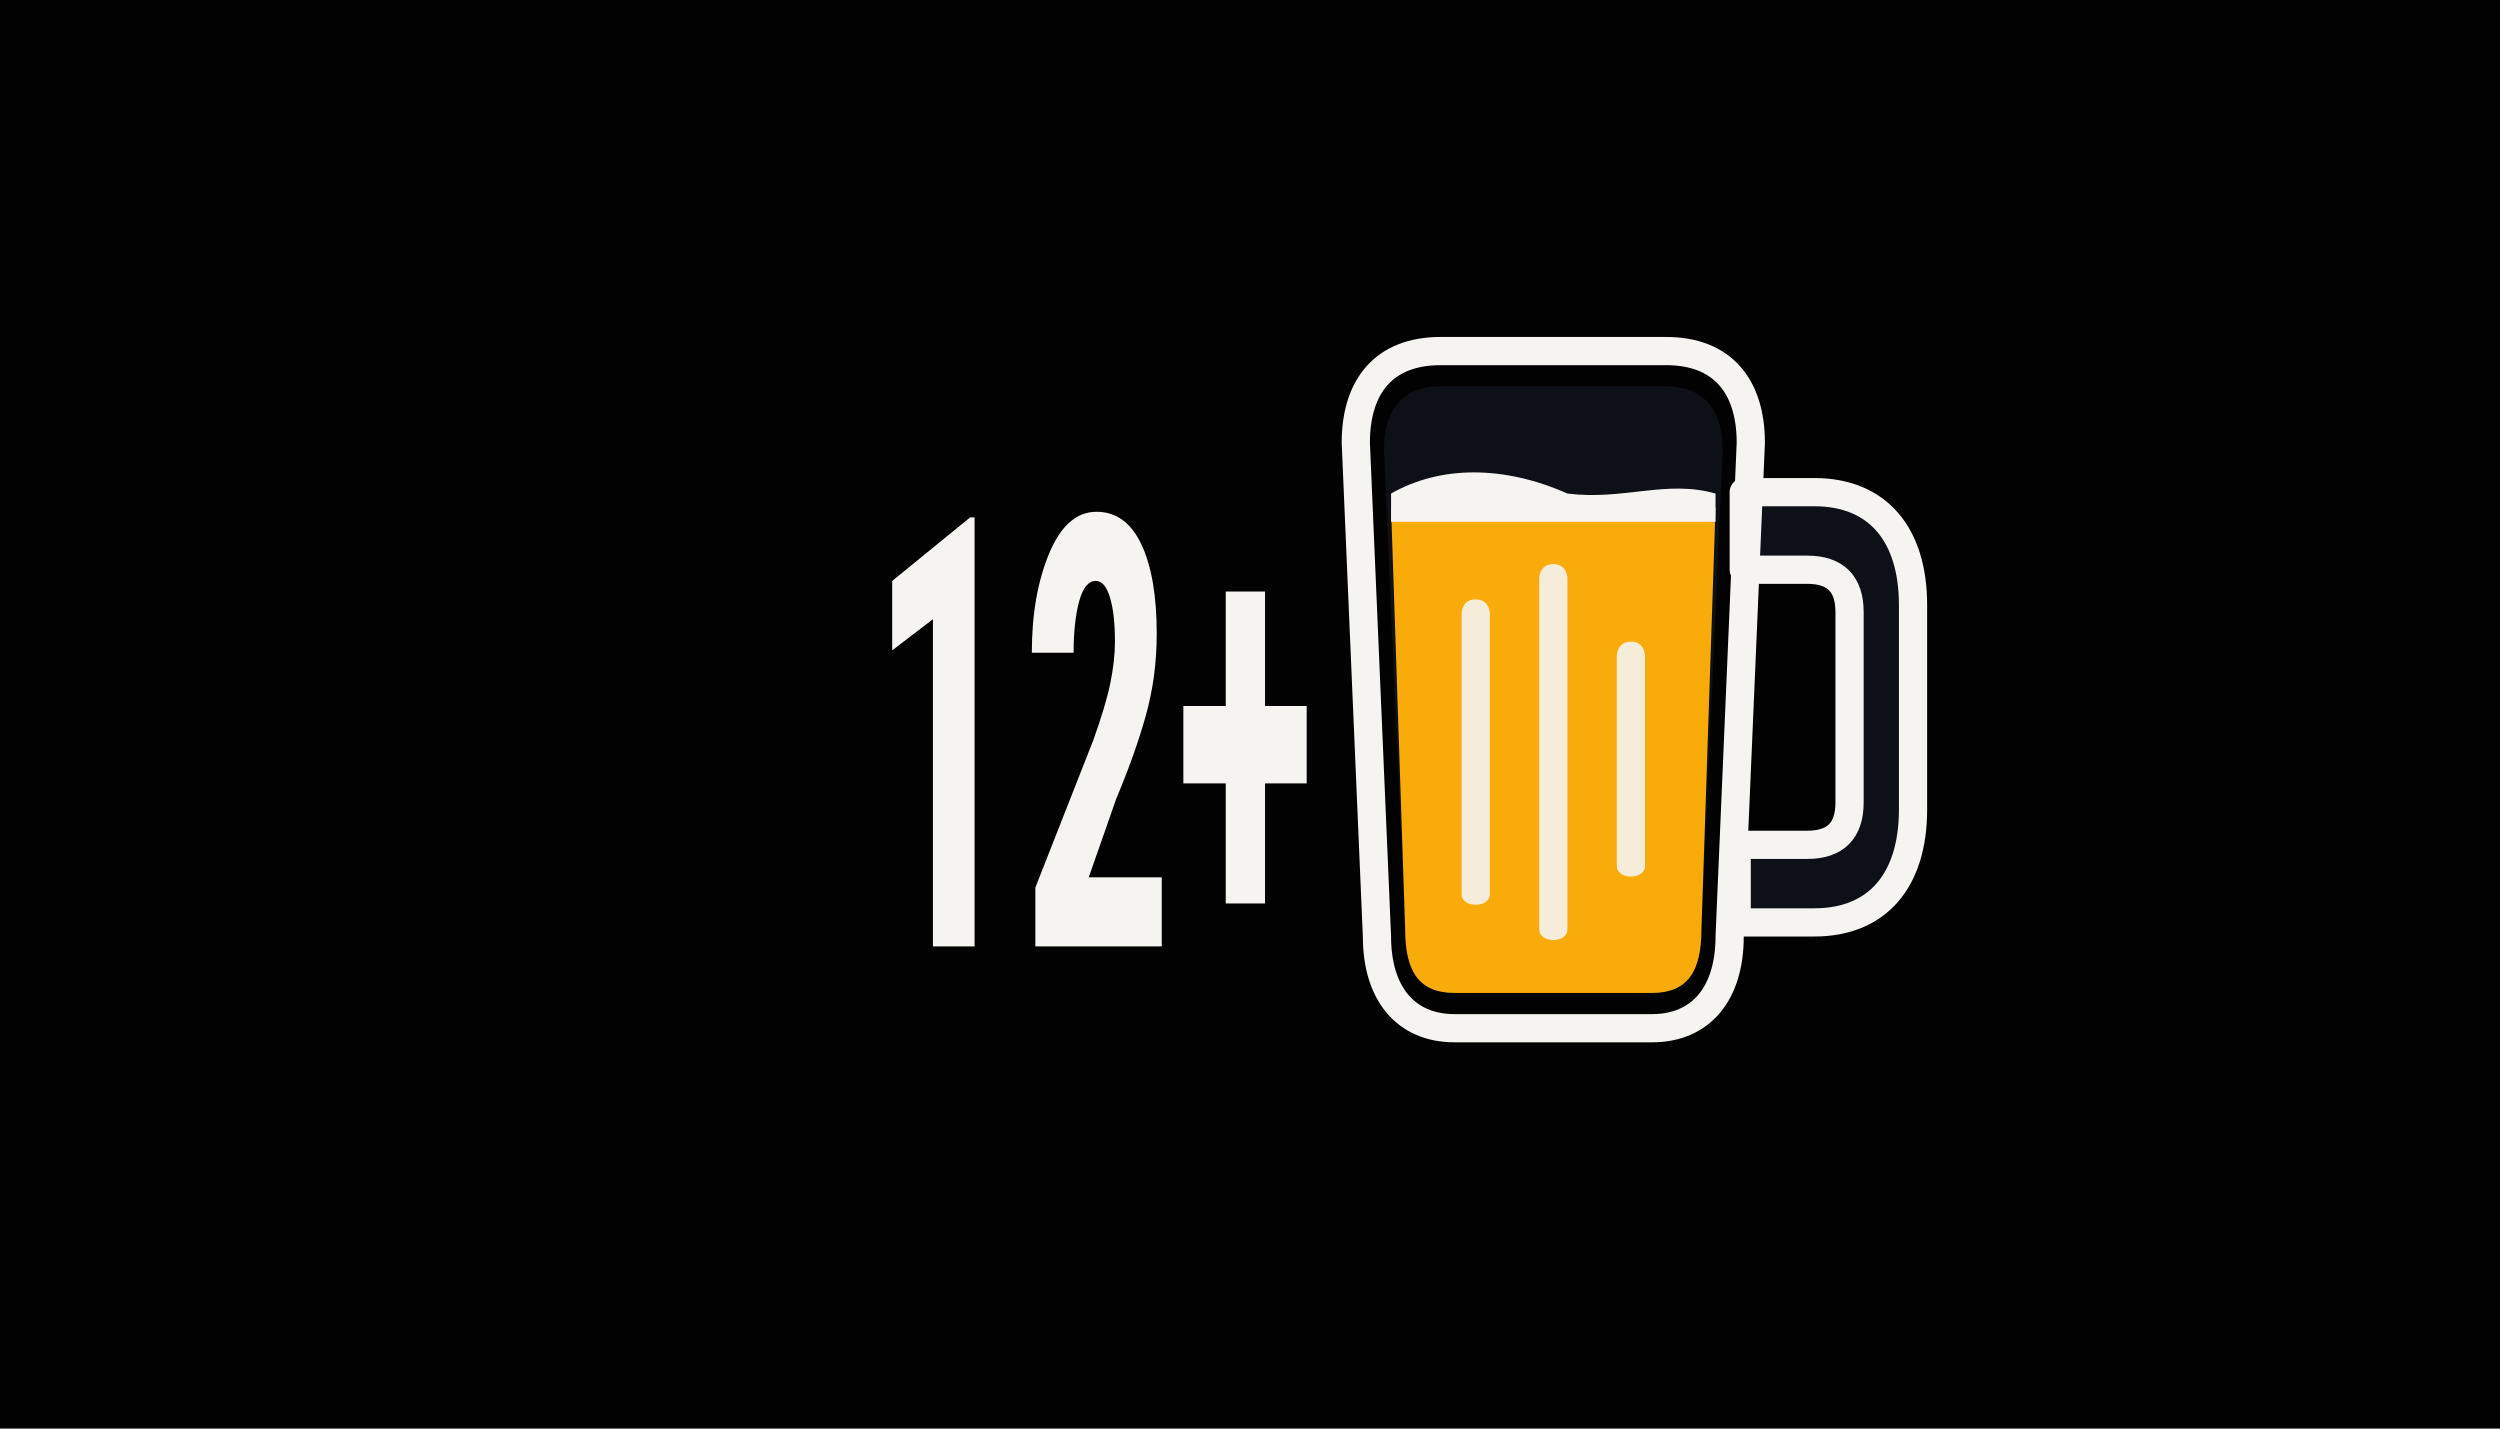
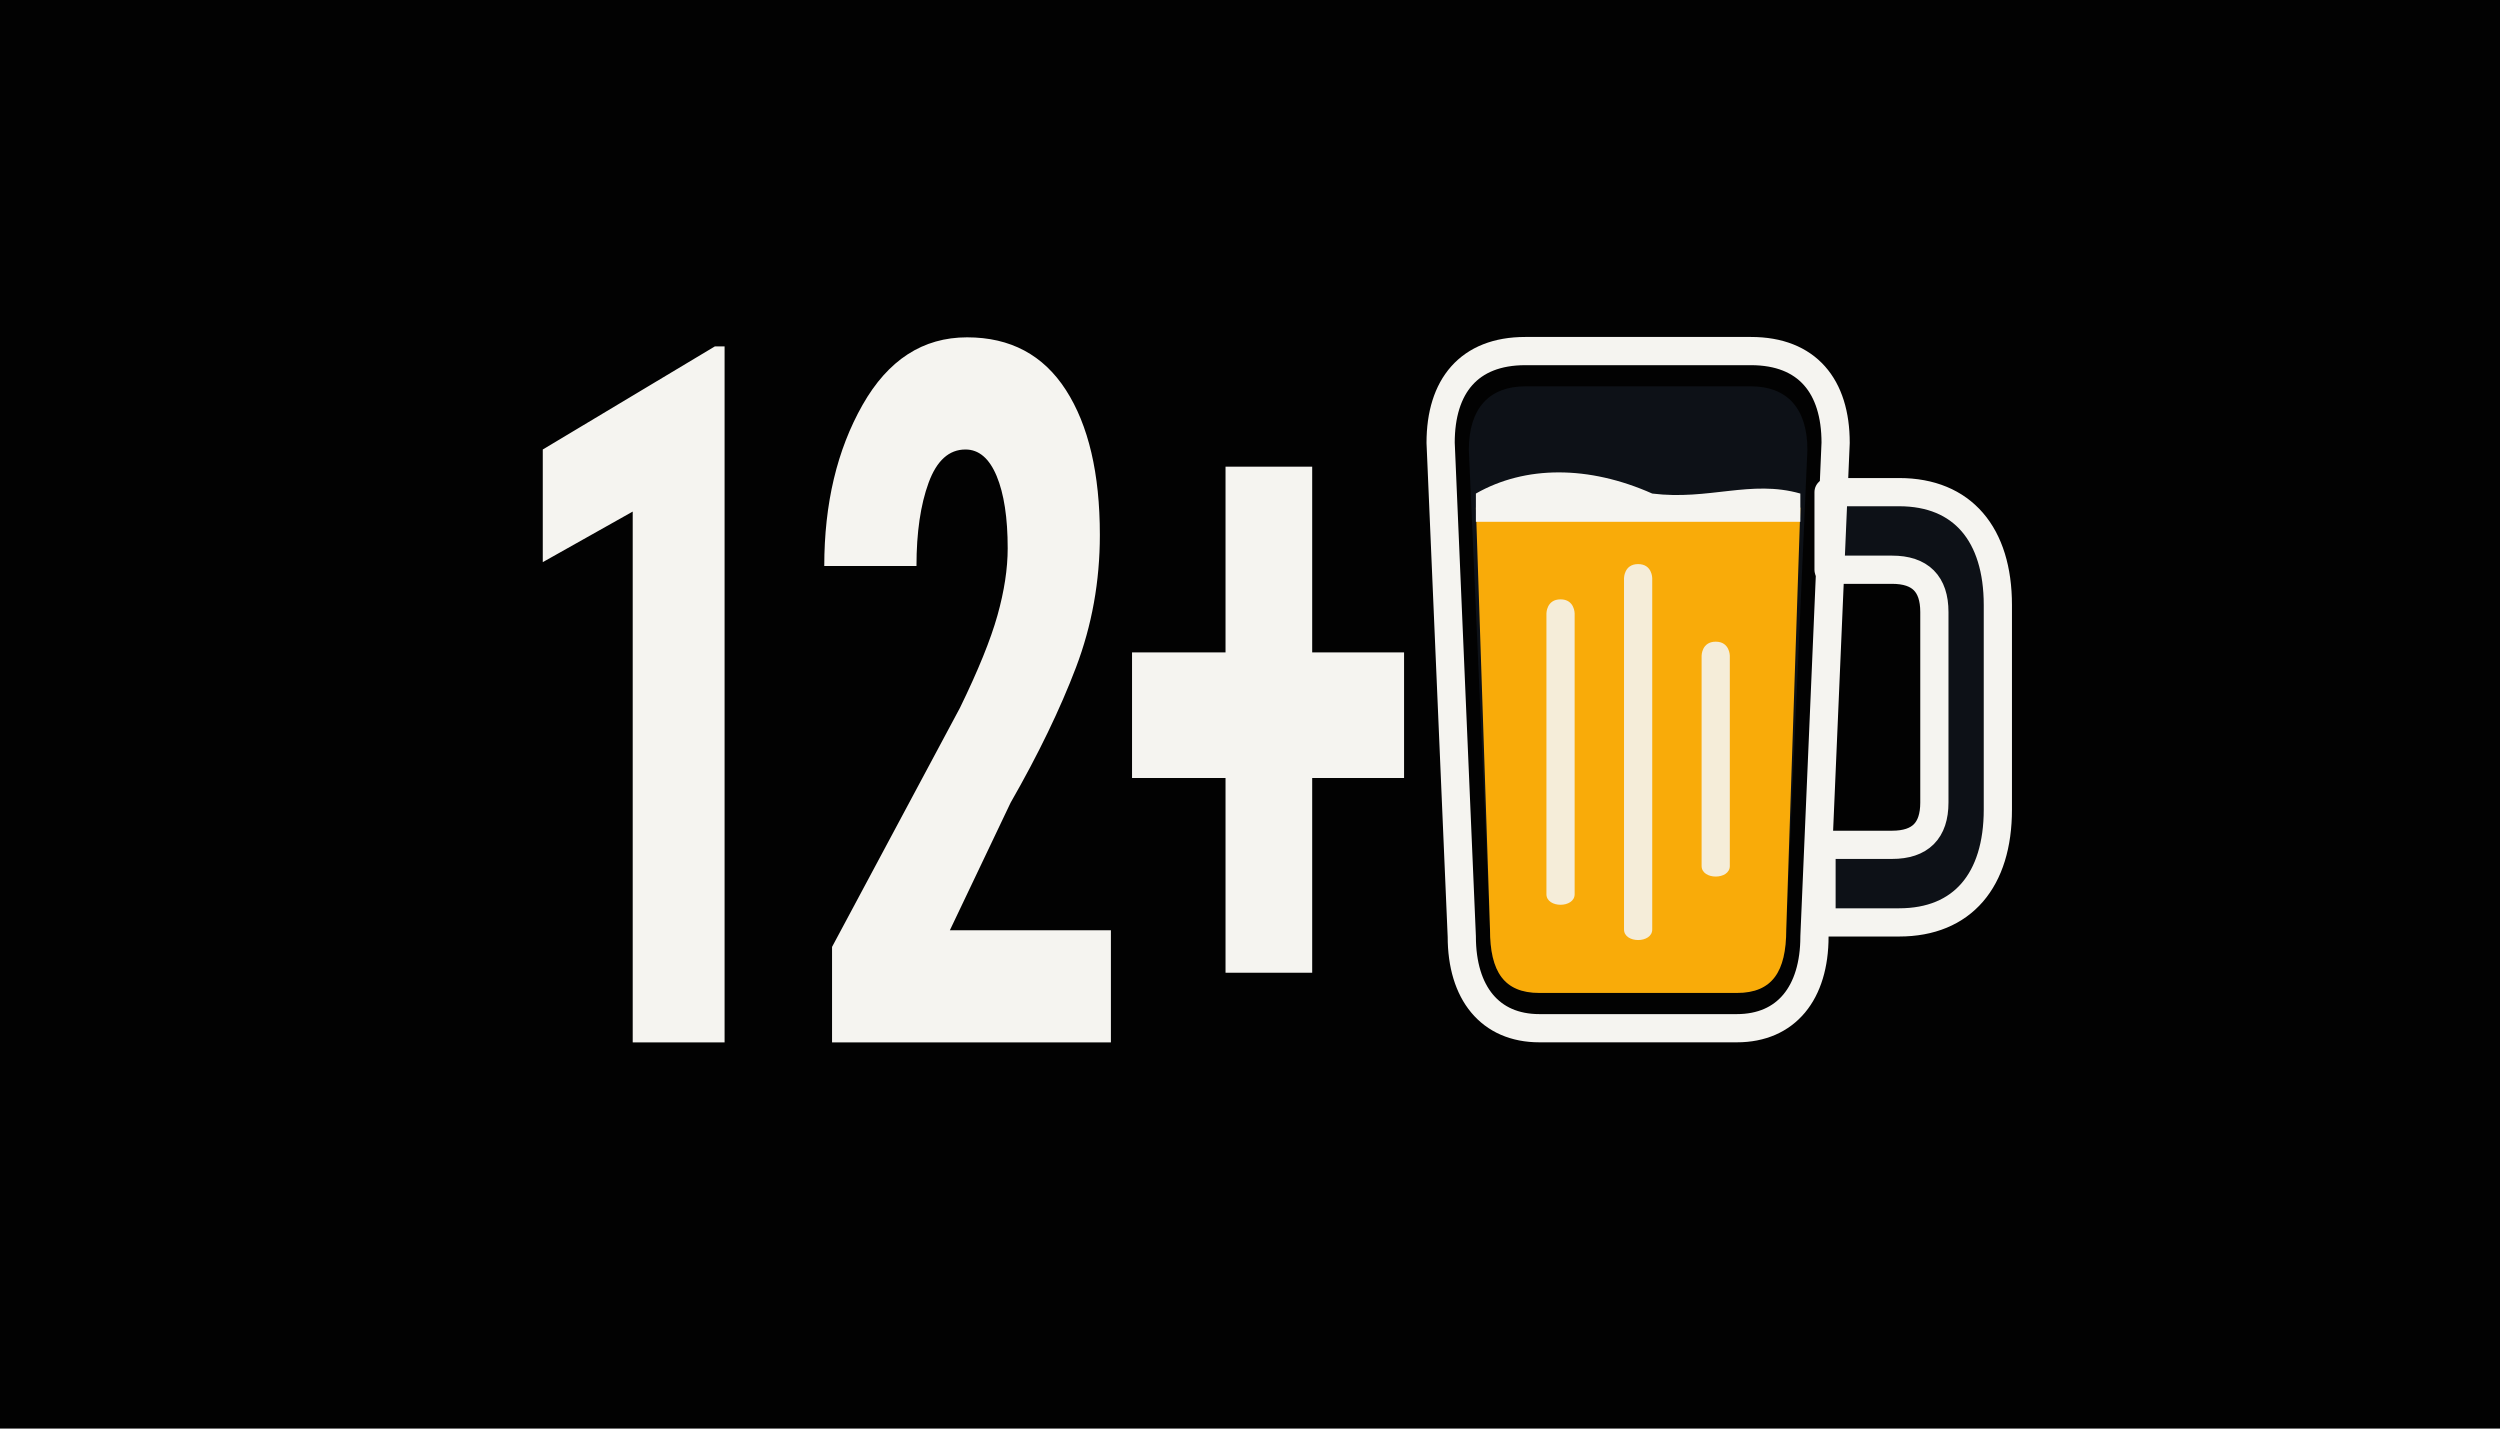
<svg xmlns="http://www.w3.org/2000/svg" width="1120" height="640" viewBox="0 0 560 320" role="img" aria-labelledby="title description">
  <rect width="560" height="320" fill="#020202" />
-   <g transform="translate(280 66) scale(1.58)">
+   <g transform="translate(299 66) scale(1.58)">
    <path d="M70 28 L80 28 C89 28 94 34 94 44 L94 73 C94 83 89 89 80 89 L69 89 L69 78 L79 78 C83 78 85 76 85 72 L85 45 C85 41 83 39 79 39 L70 39 Z" fill="#0D1117" stroke="#F5F4F0" stroke-width="4" stroke-linejoin="round" />
    <path d="M27 13 L59 13 C64 13 67 16 67 22 L64 90 C64 96 62 99 57 99 L29 99 C24 99 22 96 22 90 L19 22 C19 16 22 13 27 13 Z" fill="#0D1117" />
    <path d="M20 30.2 L66 30.2 L64 90 C64 96 62 99 57 99 L29 99 C24 99 22 96 22 90 L20 30.2 Z" fill="#F9AB09" />
    <path d="M20 32.2 L66 32.2 L66 28.2 C59 26.2 53 29.2 45 28.2 C36 24.2 27 24.2 20 28.2 Z" fill="#F5F4F0" />
    <path d="M32 43.2 C34 43.2 34 45.2 34 45.2 L34 85 C34 87 30 87 30 85 L30 45.2 C30 45.2 30 43.2 32 43.2 Z M43 38.2 C45 38.2 45 40.2 45 40.2 L45 90 C45 92 41 92 41 90 L41 40.2 C41 40.2 41 38.2 43 38.2 Z M54 49.2 C56 49.2 56 51.2 56 51.2 L56 81 C56 83 52 83 52 81 L52 51.2 C52 51.2 52 49.2 54 49.2 Z" fill="#F5F4F0" fill-opacity="0.9" />
    <path d="M27 8 L59 8 C67 8 71 13 71 21 L68 91 C68 99 64 104 57 104 L29 104 C22 104 18 99 18 91 L15 21 C15 13 19 8 27 8 Z" fill="none" stroke="#F5F4F0" stroke-width="4" stroke-linejoin="round" />
  </g>
-   <text x="590" y="212" text-anchor="end" fill="#F5F4F0" font-family="Roboto Condensed, Arial Narrow, sans-serif" font-size="135" font-weight="700" transform="scale(0.5 1)">12+</text>
+   <text x="470" y="233.5" text-anchor="end" fill="#F5F4F0" font-family="Roboto Condensed, Arial Narrow, sans-serif" font-size="219" font-weight="700" letter-spacing="-0.04em" transform="scale(0.68 1)">12+</text>
</svg>
